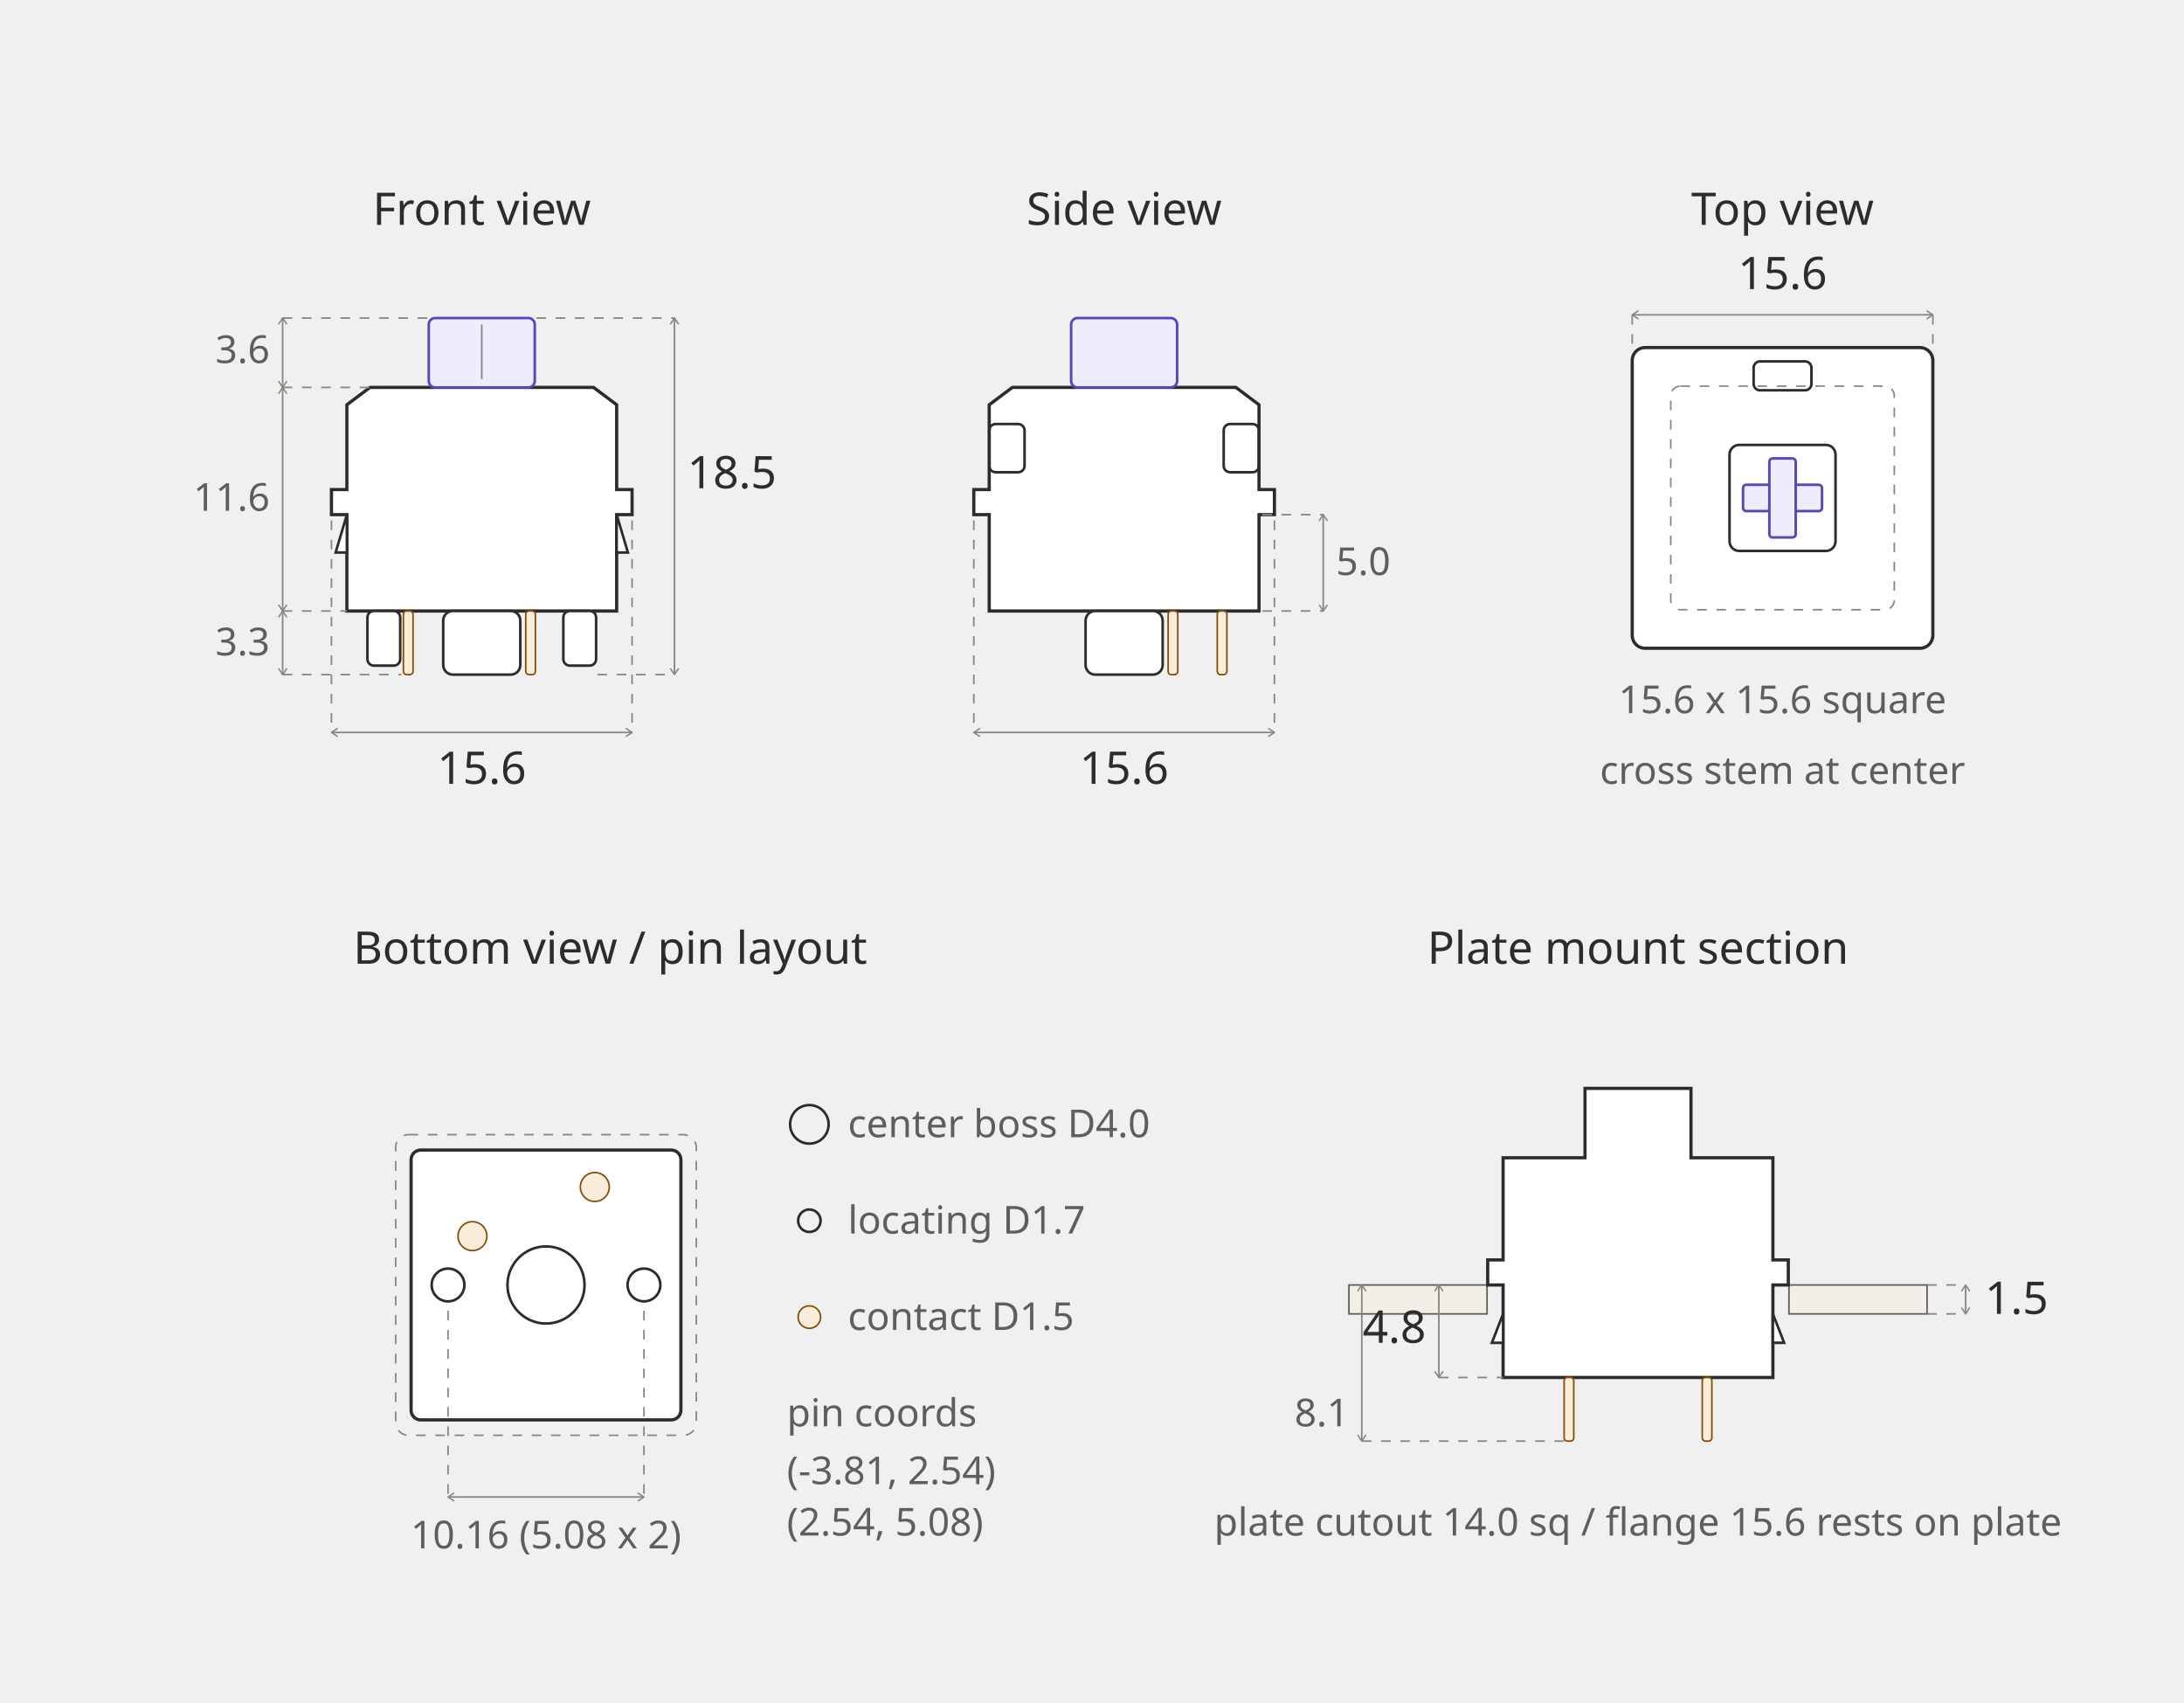
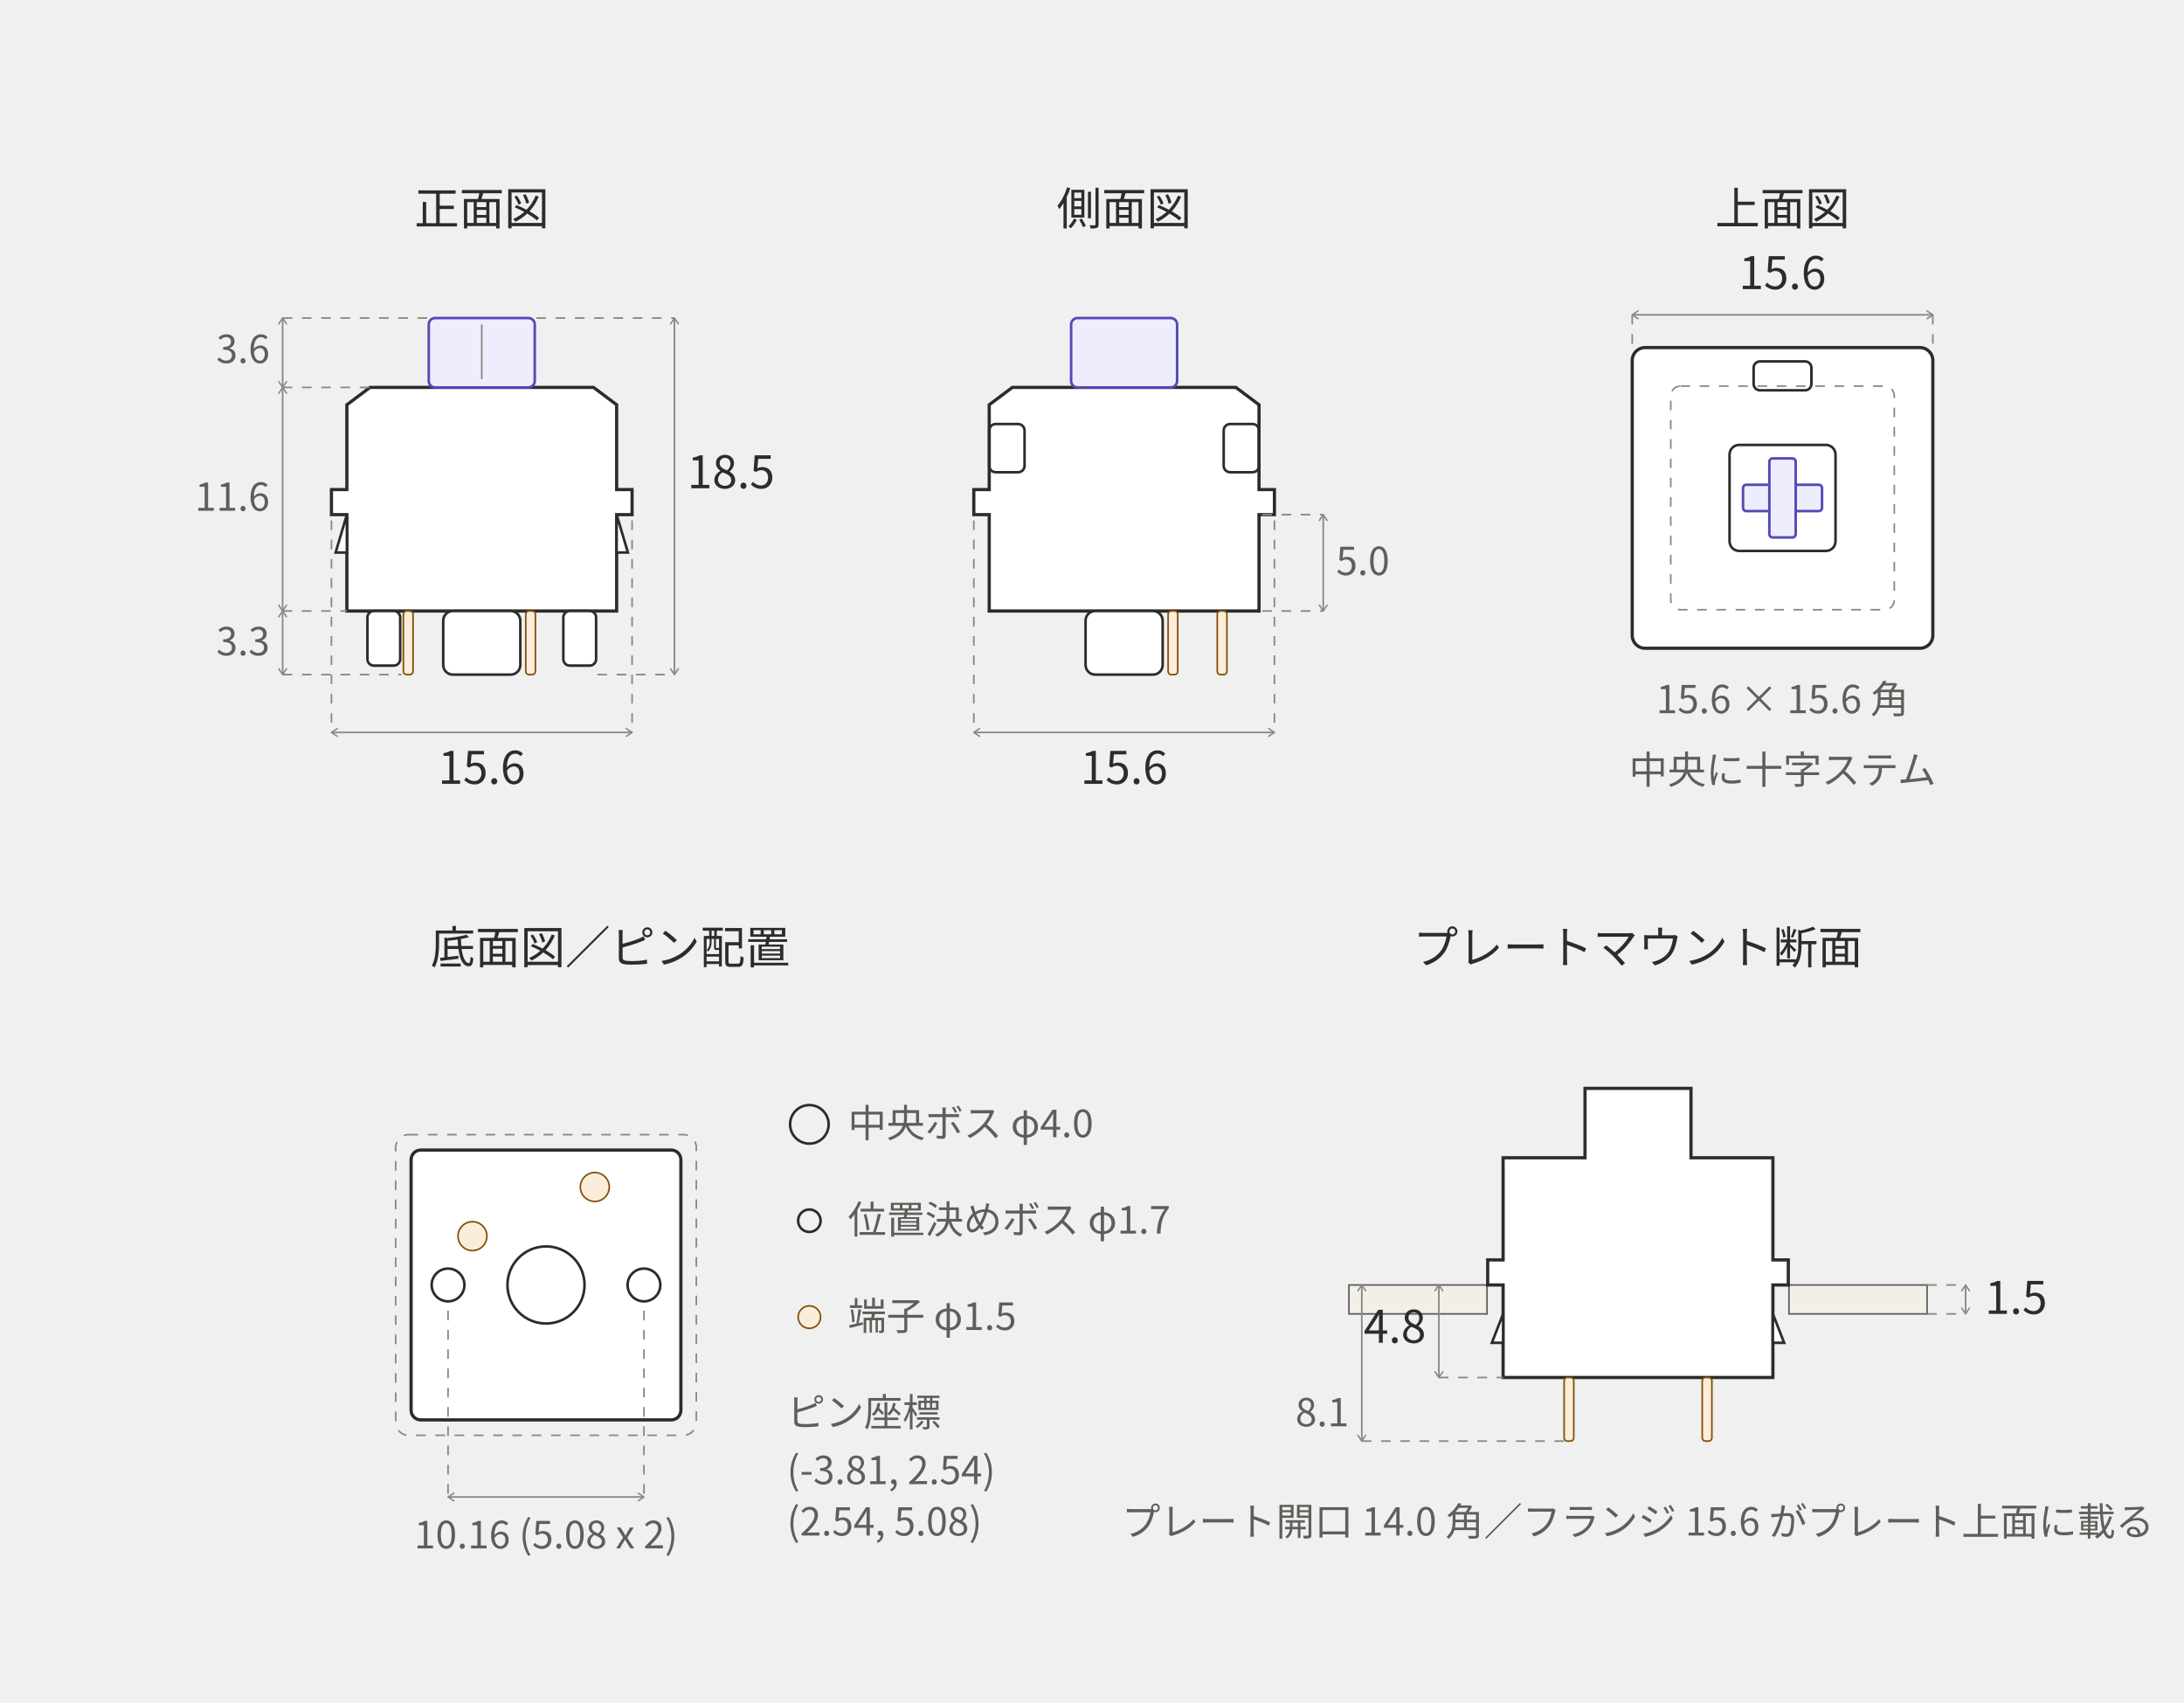
<svg xmlns="http://www.w3.org/2000/svg" width="680" height="530" viewBox="0 0 680 530" role="img">
  <style>
-   .t{font-family:sans-serif;font-size:14px;fill:#2C2C2A}
-   .ts{font-family:sans-serif;font-size:12px;fill:#5F5E5A}
-   .th{font-family:sans-serif;font-size:14px;font-weight:500;fill:#2C2C2A}
+   .t{font-family:'Noto Sans CJK JP','Noto Sans JP','Hiragino Sans','Yu Gothic UI',sans-serif;font-size:14px;fill:#2C2C2A}
+   .ts{font-family:'Noto Sans CJK JP','Noto Sans JP','Hiragino Sans','Yu Gothic UI',sans-serif;font-size:12px;fill:#5F5E5A}
+   .th{font-family:'Noto Sans CJK JP','Noto Sans JP','Hiragino Sans','Yu Gothic UI',sans-serif;font-size:14px;font-weight:500;fill:#2C2C2A}
  .body{fill:#FFFFFF;stroke:#2C2C2A;stroke-width:1}
  .body-thin{fill:#FFFFFF;stroke:#2C2C2A;stroke-width:.8}
  .outline{fill:none;stroke:#2C2C2A;stroke-width:.8}
  .dim{stroke:#888780;stroke-width:.5;fill:none}
  .leader{stroke:#888780;stroke-width:.5;stroke-dasharray:3 3;fill:none}
  .hidden{fill:none;stroke:#888780;stroke-width:.5;stroke-dasharray:3 3}
  .stem{fill:#EEEDFE;stroke:#534AB7;stroke-width:.8}
  .pin{fill:#FAEEDA;stroke:#854F0B;stroke-width:.5}
  .plate{fill:#F1EFE8;stroke:#5F5E5A;stroke-width:.5}
</style>
  <defs>
    <marker id="arrow" viewBox="0 0 10 10" refX="8" refY="5" markerWidth="6" markerHeight="6" orient="auto-start-reverse">
      <path d="M2 1L8 5L2 9" fill="none" stroke="context-stroke" stroke-width="1.5" stroke-linecap="round" stroke-linejoin="round" />
    </marker>
  </defs>
-   <text class="th" x="150" y="70" text-anchor="middle">Front view</text>
-   <text class="th" x="350" y="70" text-anchor="middle">Side view</text>
-   <text class="th" x="555" y="70" text-anchor="middle">Top view</text>
+   <text class="th" x="150" y="70" text-anchor="middle">正面図</text>
+   <text class="th" x="350" y="70" text-anchor="middle">側面図</text>
+   <text class="th" x="555" y="70" text-anchor="middle">上面図</text>
  <path class="body" d="M115.2 120.6 L184.8 120.6 L192 126 L192 152.4 L196.8 152.4 L196.8 160.2 L192 160.2 L192 190.2 L108 190.2 L108 160.2 L103.2 160.2 L103.2 152.4 L108 152.4 L108 126 Z" />
  <path class="body-thin" d="M192 160.2 L195.5 172 L192 172 Z" />
  <path class="body-thin" d="M108 160.2 L104.5 172 L108 172 Z" />
  <rect class="stem" x="133.5" y="99" width="33" height="21.6" rx="2" />
  <line x1="150" y1="101" x2="150" y2="118" stroke="#888780" stroke-width=".5" />
  <rect class="body-thin" x="138" y="190.2" width="24" height="19.8" rx="3" />
  <rect class="body-thin" x="114.4" y="190.2" width="10.2" height="17" rx="2" />
  <rect class="body-thin" x="175.4" y="190.2" width="10.2" height="17" rx="2" />
  <rect class="pin" x="125.6" y="190.2" width="3" height="19.8" rx="1" />
  <rect class="pin" x="163.7" y="190.2" width="3" height="19.8" rx="1" />
  <line class="dim" x1="88" y1="99" x2="88" y2="120.6" marker-start="url(#arrow)" marker-end="url(#arrow)" />
  <line class="dim" x1="88" y1="120.6" x2="88" y2="190.2" marker-start="url(#arrow)" marker-end="url(#arrow)" />
  <line class="dim" x1="88" y1="190.2" x2="88" y2="210" marker-start="url(#arrow)" marker-end="url(#arrow)" />
  <line class="leader" x1="88" y1="99" x2="133" y2="99" />
  <line class="leader" x1="88" y1="120.6" x2="115" y2="120.6" />
  <line class="leader" x1="88" y1="190.2" x2="108" y2="190.2" />
  <line class="leader" x1="88" y1="210" x2="125" y2="210" />
  <text class="ts" x="84" y="113" text-anchor="end">3.6</text>
  <text class="ts" x="84" y="159" text-anchor="end">11.6</text>
  <text class="ts" x="84" y="204" text-anchor="end">3.3</text>
  <line class="dim" x1="210" y1="99" x2="210" y2="210" marker-start="url(#arrow)" marker-end="url(#arrow)" />
  <line class="leader" x1="167" y1="99" x2="210" y2="99" />
  <line class="leader" x1="186" y1="210" x2="210" y2="210" />
  <text class="th" x="214" y="152">18.5</text>
  <line class="dim" x1="103.2" y1="228" x2="196.8" y2="228" marker-start="url(#arrow)" marker-end="url(#arrow)" />
  <line class="leader" x1="103.2" y1="162" x2="103.2" y2="228" />
  <line class="leader" x1="196.8" y1="162" x2="196.8" y2="228" />
  <text class="th" x="150" y="244" text-anchor="middle">15.6</text>
  <path class="body" d="M315.2 120.6 L384.8 120.6 L392 126 L392 152.4 L396.8 152.4 L396.8 160.2 L392 160.2 L392 190.2 L308 190.2 L308 160.2 L303.2 160.2 L303.2 152.4 L308 152.4 L308 126 Z" />
  <rect class="outline" x="308" y="132" width="11" height="15" rx="2" />
  <rect class="outline" x="381" y="132" width="11" height="15" rx="2" />
  <rect class="stem" x="333.5" y="99" width="33" height="21.6" rx="2" />
  <rect class="body-thin" x="338" y="190.2" width="24" height="19.8" rx="3" />
  <rect class="pin" x="363.7" y="190.2" width="3" height="19.8" rx="1" />
  <rect class="pin" x="379" y="190.2" width="3" height="19.8" rx="1" />
  <line class="dim" x1="412" y1="160.2" x2="412" y2="190.2" marker-start="url(#arrow)" marker-end="url(#arrow)" />
  <line class="leader" x1="393" y1="160.2" x2="412" y2="160.2" />
  <line class="leader" x1="393" y1="190.2" x2="412" y2="190.2" />
  <text class="ts" x="416" y="179">5.0</text>
  <line class="dim" x1="303.2" y1="228" x2="396.8" y2="228" marker-start="url(#arrow)" marker-end="url(#arrow)" />
  <line class="leader" x1="303.2" y1="162" x2="303.2" y2="228" />
  <line class="leader" x1="396.8" y1="162" x2="396.8" y2="228" />
  <text class="th" x="350" y="244" text-anchor="middle">15.6</text>
  <rect class="body" x="508.2" y="108.2" width="93.6" height="93.6" rx="4" />
  <rect class="hidden" x="520.2" y="120.2" width="69.6" height="69.6" rx="3" />
  <rect class="body-thin" x="538.5" y="138.5" width="33" height="33" rx="3" />
  <rect class="stem" x="542.7" y="150.9" width="24.6" height="8.2" rx="1" />
  <rect class="stem" x="550.9" y="142.7" width="8.2" height="24.6" rx="1" />
  <rect class="outline" x="546" y="112.5" width="18" height="9" rx="2" />
  <line class="dim" x1="508.2" y1="98" x2="601.8" y2="98" marker-start="url(#arrow)" marker-end="url(#arrow)" />
  <line class="leader" x1="508.2" y1="98" x2="508.2" y2="108.2" />
  <line class="leader" x1="601.8" y1="98" x2="601.8" y2="108.2" />
  <text class="th" x="555" y="90" text-anchor="middle">15.6</text>
-   <text class="ts" x="555" y="222" text-anchor="middle">15.6 x 15.6 square</text>
-   <text class="ts" x="555" y="244" text-anchor="middle">cross stem at center</text>
-   <text class="th" x="190" y="300" text-anchor="middle">Bottom view / pin layout</text>
-   <text class="th" x="510" y="300" text-anchor="middle">Plate mount section</text>
+   <text class="ts" x="555" y="222" text-anchor="middle">15.6 × 15.6 角</text>
+   <text class="ts" x="555" y="244" text-anchor="middle">中央に十字ステム</text>
+   <text class="th" x="190" y="300" text-anchor="middle">底面図／ピン配置</text>
+   <text class="th" x="510" y="300" text-anchor="middle">プレートマウント断面</text>
  <rect class="hidden" x="123.2" y="353.2" width="93.6" height="93.6" rx="4" />
  <rect class="body" x="128" y="358" width="84" height="84" rx="3" />
  <circle class="outline" cx="170" cy="400" r="12" />
  <circle class="outline" cx="139.5" cy="400" r="5.1" />
  <circle class="outline" cx="200.5" cy="400" r="5.1" />
  <circle class="pin" cx="147.1" cy="384.8" r="4.5" />
  <circle class="pin" cx="185.2" cy="369.5" r="4.5" />
  <line class="dim" x1="139.5" y1="466" x2="200.5" y2="466" marker-start="url(#arrow)" marker-end="url(#arrow)" />
  <line class="leader" x1="139.5" y1="408" x2="139.5" y2="466" />
  <line class="leader" x1="200.5" y1="408" x2="200.5" y2="466" />
  <text class="ts" x="170" y="482" text-anchor="middle">10.16 (5.08 x 2)</text>
  <circle class="outline" cx="252" cy="350" r="6" />
-   <text class="ts" x="264" y="354">center boss D4.0</text>
+   <text class="ts" x="264" y="354">中央ボス φ4.0</text>
  <circle class="outline" cx="252" cy="380" r="3.5" />
-   <text class="ts" x="264" y="384">locating D1.7</text>
+   <text class="ts" x="264" y="384">位置決めボス φ1.7</text>
  <circle class="pin" cx="252" cy="410" r="3.5" />
-   <text class="ts" x="264" y="414">contact D1.5</text>
-   <text class="ts" x="245" y="444">pin coords</text>
+   <text class="ts" x="264" y="414">端子 φ1.5</text>
+   <text class="ts" x="245" y="444">ピン座標</text>
  <text class="ts" x="245" y="462">(-3.81, 2.54)</text>
  <text class="ts" x="245" y="478">(2.54, 5.08)</text>
  <rect class="plate" x="420" y="400" width="43" height="9" />
  <rect class="plate" x="557" y="400" width="43" height="9" />
  <path class="body" d="M493.5 338.8 L526.5 338.8 L526.5 360.4 L552 360.4 L552 392.2 L556.8 392.2 L556.8 400 L552 400 L552 428.8 L468 428.8 L468 400 L463.2 400 L463.2 392.2 L468 392.2 L468 360.4 L493.5 360.4 Z" />
  <path class="body-thin" d="M552 409 L555.5 418 L552 418 Z" />
  <path class="body-thin" d="M468 409 L464.5 418 L468 418 Z" />
  <rect class="pin" x="487" y="428.8" width="3" height="19.8" rx="1" />
  <rect class="pin" x="530" y="428.8" width="3" height="19.8" rx="1" />
  <line class="dim" x1="612" y1="400" x2="612" y2="409" marker-start="url(#arrow)" marker-end="url(#arrow)" />
  <line class="leader" x1="600" y1="400" x2="612" y2="400" />
  <line class="leader" x1="600" y1="409" x2="612" y2="409" />
  <text class="th" x="618" y="409">1.5</text>
  <line class="dim" x1="448" y1="400" x2="448" y2="428.8" marker-start="url(#arrow)" marker-end="url(#arrow)" />
  <line class="leader" x1="448" y1="428.8" x2="468" y2="428.8" />
  <text class="th" x="444" y="418" text-anchor="end">4.8</text>
  <line class="dim" x1="424" y1="400" x2="424" y2="448.6" marker-start="url(#arrow)" marker-end="url(#arrow)" />
  <line class="leader" x1="424" y1="448.6" x2="487" y2="448.6" />
  <text class="ts" x="420" y="444" text-anchor="end">8.1</text>
-   <text class="ts" x="510" y="478" text-anchor="middle">plate cutout 14.0 sq / flange 15.6 rests on plate</text>
+   <text class="ts" x="510" y="478" text-anchor="middle">プレート開口 14.0 角／フランジ 15.6 がプレート上面に載る</text>
</svg>
